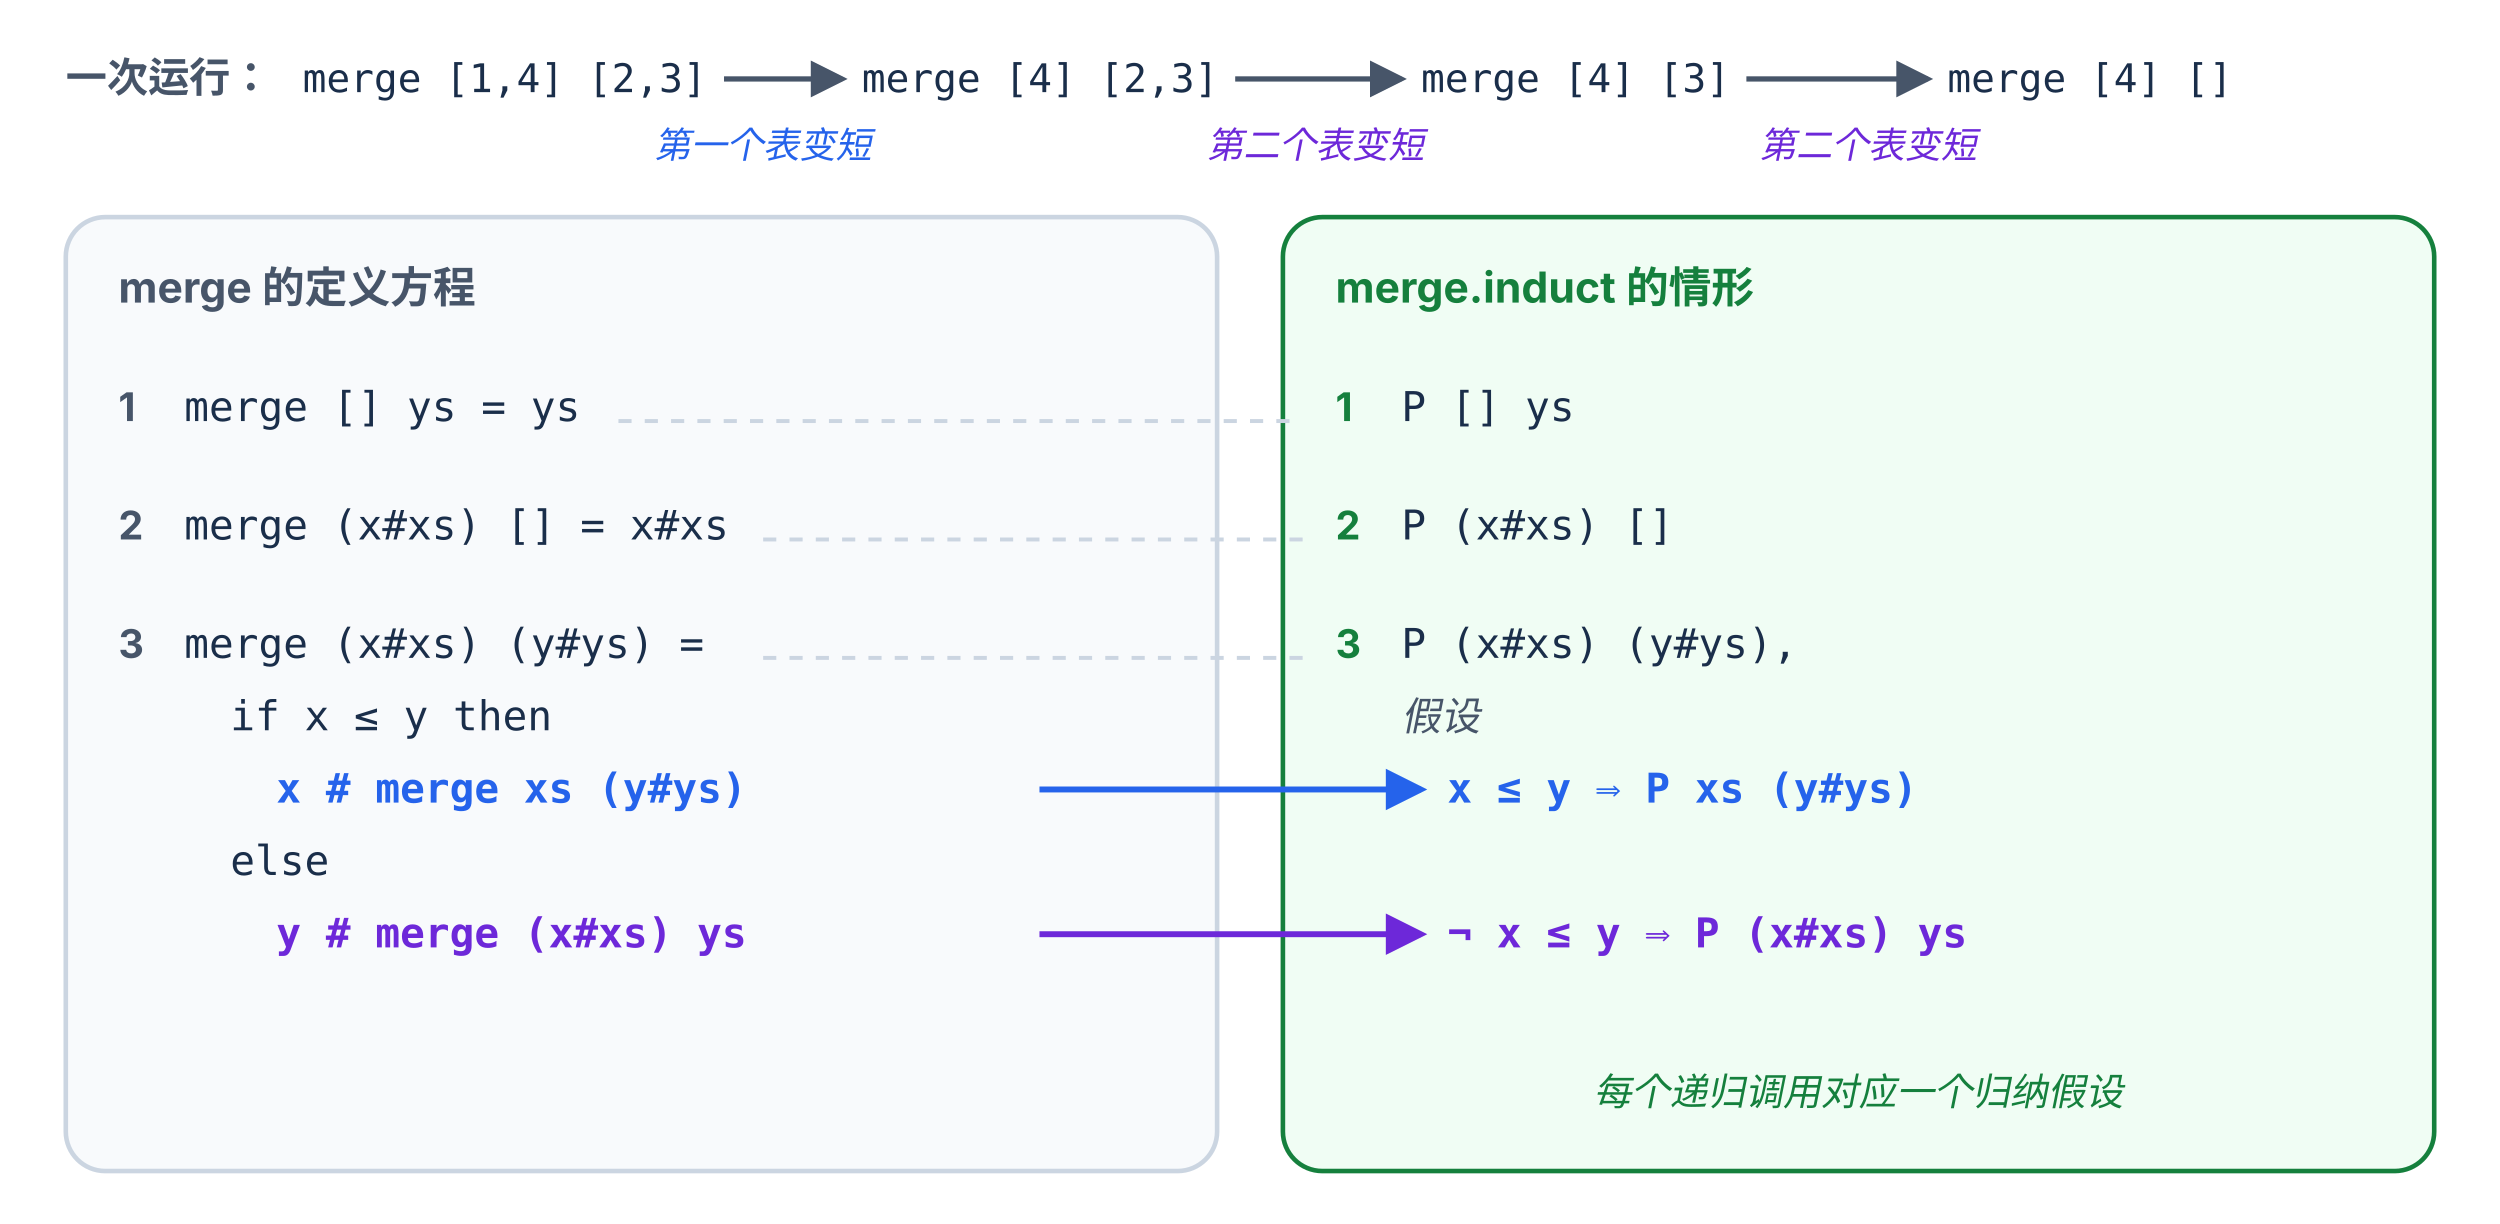
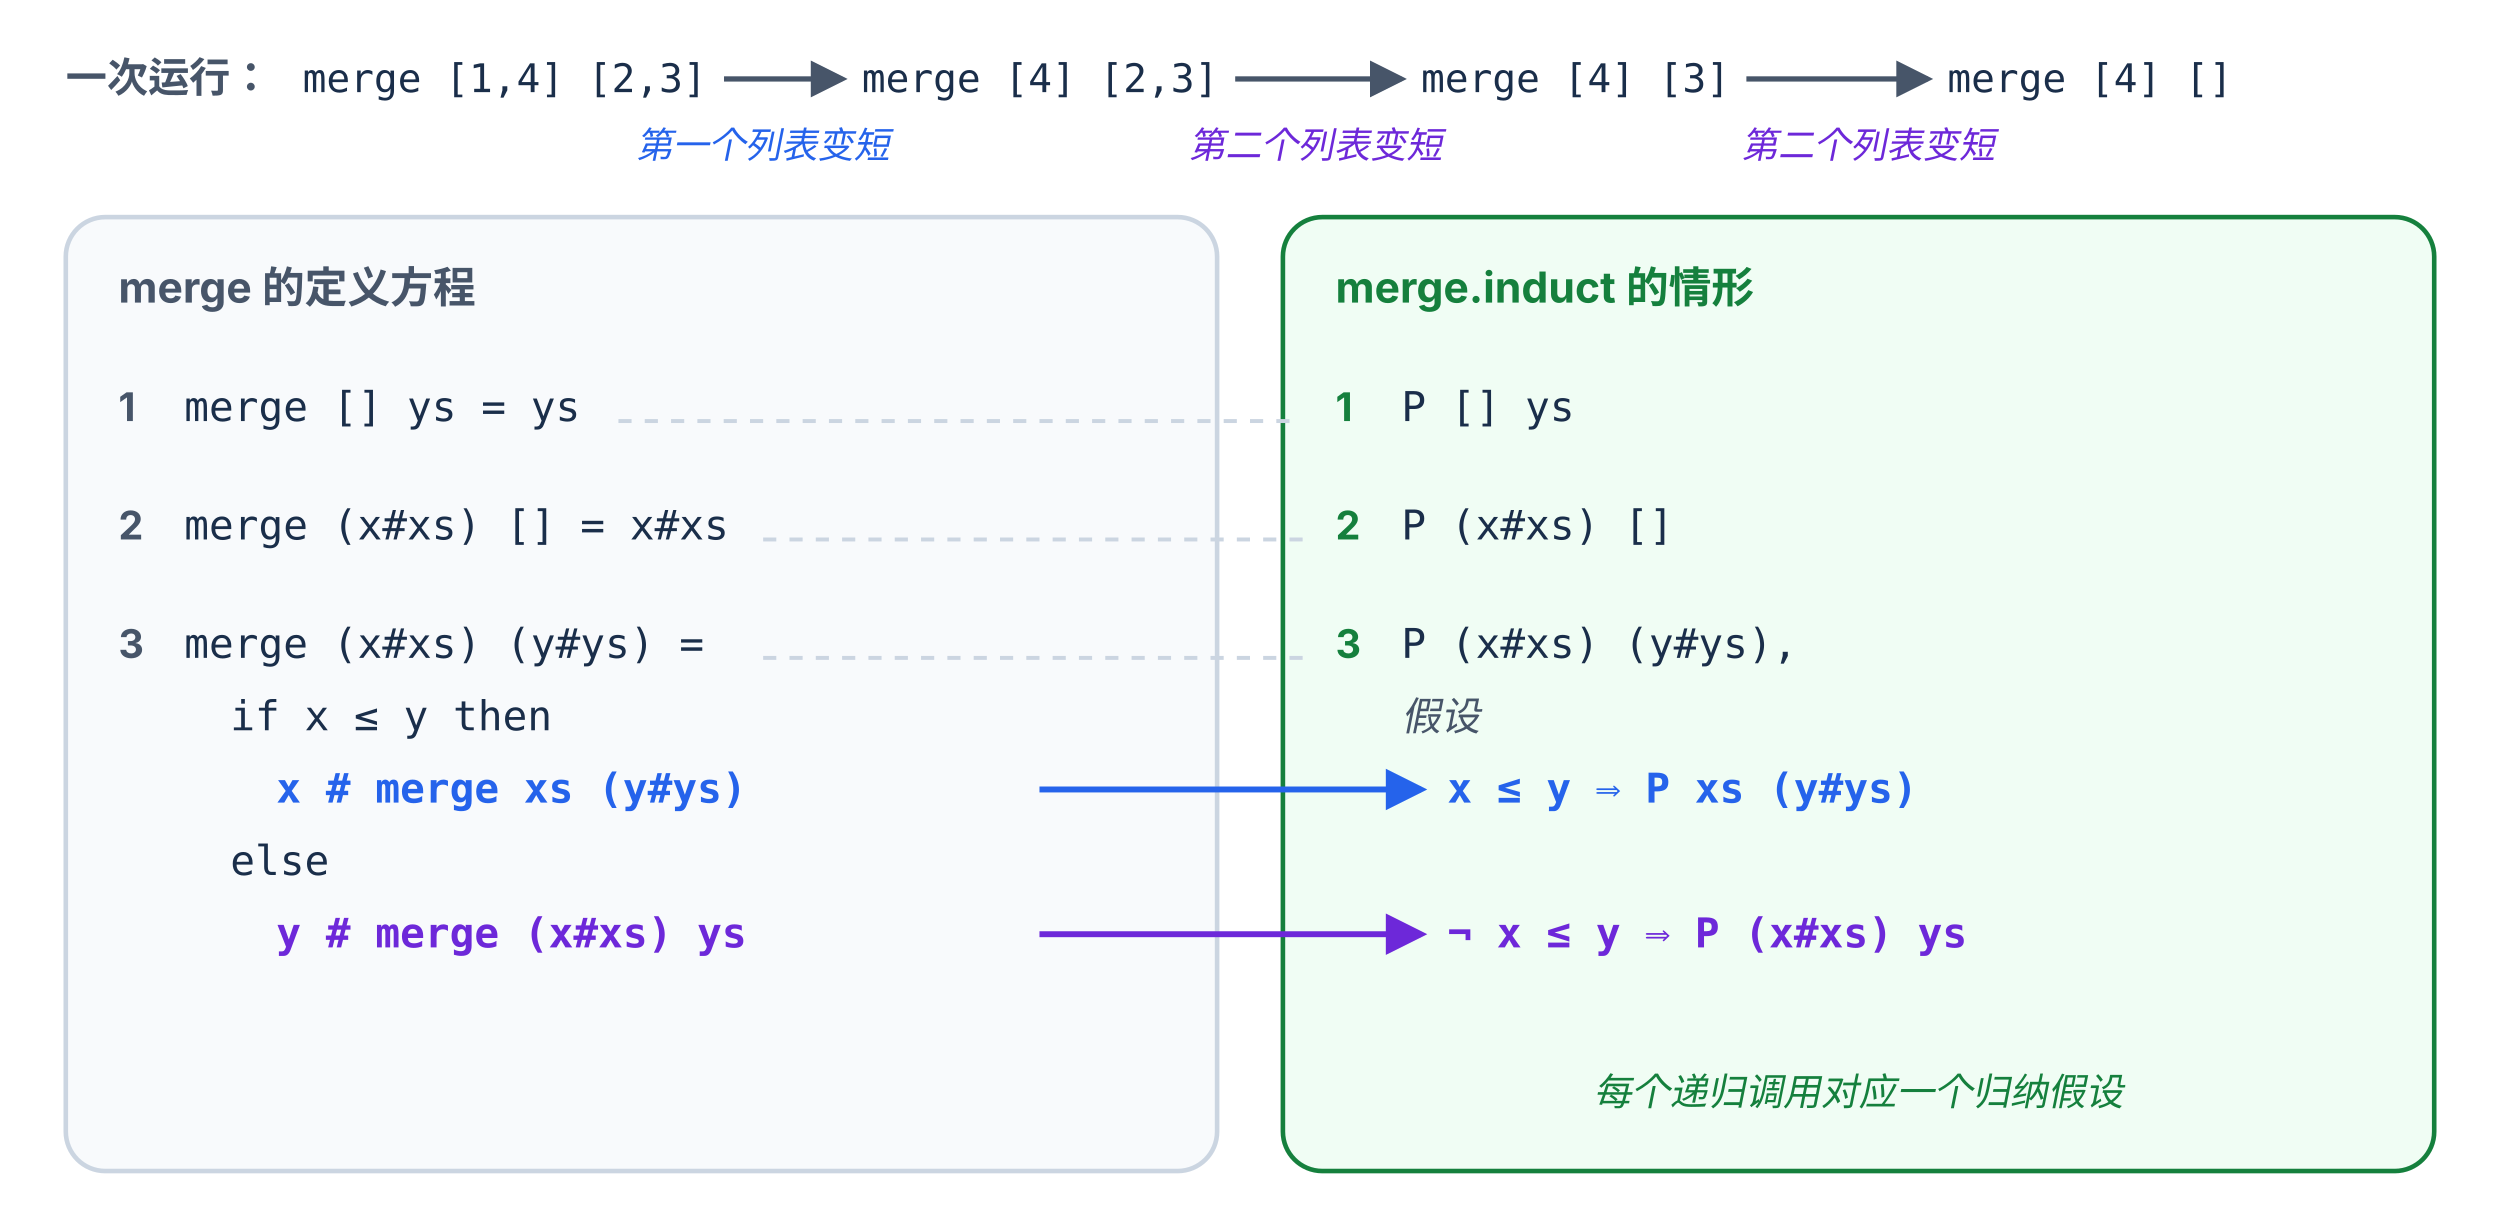
<svg xmlns="http://www.w3.org/2000/svg" viewBox="0 0 760 372" width="760" height="372" role="img">
  <defs>
    <marker id="ah-2563EB" viewBox="0 0 10 10" refX="8.5" refY="5" markerWidth="7" markerHeight="7" orient="auto-start-reverse">
      <path d="M0 0 10 5 0 10z" fill="#2563EB" />
    </marker>
    <marker id="ah-475569" viewBox="0 0 10 10" refX="8.5" refY="5" markerWidth="7" markerHeight="7" orient="auto-start-reverse">
      <path d="M0 0 10 5 0 10z" fill="#475569" />
    </marker>
    <marker id="ah-6D28D9" viewBox="0 0 10 10" refX="8.5" refY="5" markerWidth="7" markerHeight="7" orient="auto-start-reverse">
      <path d="M0 0 10 5 0 10z" fill="#6D28D9" />
    </marker>
  </defs>
  <text x="20" y="28" font-family="'DM Sans', system-ui, -apple-system, 'Segoe UI', 'PingFang SC', 'Hiragino Sans GB', 'Microsoft YaHei', 'Noto Sans SC', sans-serif" font-size="12.5" font-weight="700" fill="#475569" text-anchor="start">一次运行：</text>
  <text x="92" y="28" font-family="'Isabelle DejaVu Sans Mono', 'DejaVu Sans Mono', Consolas, Menlo, 'PingFang SC', 'Microsoft YaHei', monospace" font-size="12" font-weight="400" fill="#1A2E4A" text-anchor="start">merge [1,4] [2,3]</text>
  <text x="262" y="28" font-family="'Isabelle DejaVu Sans Mono', 'DejaVu Sans Mono', Consolas, Menlo, 'PingFang SC', 'Microsoft YaHei', monospace" font-size="12" font-weight="400" fill="#1A2E4A" text-anchor="start">merge [4] [2,3]</text>
  <text x="432" y="28" font-family="'Isabelle DejaVu Sans Mono', 'DejaVu Sans Mono', Consolas, Menlo, 'PingFang SC', 'Microsoft YaHei', monospace" font-size="12" font-weight="400" fill="#1A2E4A" text-anchor="start">merge [4] [3]</text>
  <text x="592" y="28" font-family="'Isabelle DejaVu Sans Mono', 'DejaVu Sans Mono', Consolas, Menlo, 'PingFang SC', 'Microsoft YaHei', monospace" font-size="12" font-weight="400" fill="#1A2E4A" text-anchor="start">merge [4] []</text>
  <line x1="220.1" y1="24" x2="256" y2="24" stroke="#475569" stroke-width="1.6" marker-end="url(#ah-475569)" />
  <line x1="375.5" y1="24" x2="426" y2="24" stroke="#475569" stroke-width="1.6" marker-end="url(#ah-475569)" />
  <line x1="530.9" y1="24" x2="586" y2="24" stroke="#475569" stroke-width="1.6" marker-end="url(#ah-475569)" />
-   <text x="232" y="48" font-family="'DM Sans', system-ui, -apple-system, 'Segoe UI', 'PingFang SC', 'Hiragino Sans GB', 'Microsoft YaHei', 'Noto Sans SC', sans-serif" font-size="11" font-weight="400" fill="#2563EB" text-anchor="middle" font-style="italic">第一个表变短</text>
-   <text x="400" y="48" font-family="'DM Sans', system-ui, -apple-system, 'Segoe UI', 'PingFang SC', 'Hiragino Sans GB', 'Microsoft YaHei', 'Noto Sans SC', sans-serif" font-size="11" font-weight="400" fill="#6D28D9" text-anchor="middle" font-style="italic">第二个表变短</text>
-   <text x="568" y="48" font-family="'DM Sans', system-ui, -apple-system, 'Segoe UI', 'PingFang SC', 'Hiragino Sans GB', 'Microsoft YaHei', 'Noto Sans SC', sans-serif" font-size="11" font-weight="400" fill="#6D28D9" text-anchor="middle" font-style="italic">第二个表变短</text>
+   <text x="232" y="48" font-family="'DM Sans', system-ui, -apple-system, 'Segoe UI', 'PingFang SC', 'Hiragino Sans GB', 'Microsoft YaHei', 'Noto Sans SC', sans-serif" font-size="11" font-weight="400" fill="#2563EB" text-anchor="middle" font-style="italic">第一个列表变短</text>
+   <text x="400" y="48" font-family="'DM Sans', system-ui, -apple-system, 'Segoe UI', 'PingFang SC', 'Hiragino Sans GB', 'Microsoft YaHei', 'Noto Sans SC', sans-serif" font-size="11" font-weight="400" fill="#6D28D9" text-anchor="middle" font-style="italic">第二个列表变短</text>
+   <text x="568" y="48" font-family="'DM Sans', system-ui, -apple-system, 'Segoe UI', 'PingFang SC', 'Hiragino Sans GB', 'Microsoft YaHei', 'Noto Sans SC', sans-serif" font-size="11" font-weight="400" fill="#6D28D9" text-anchor="middle" font-style="italic">第二个列表变短</text>
  <rect x="20" y="66" width="350" height="290" rx="12" fill="#F8FAFC" stroke="#CBD5E1" stroke-width="1.4" />
  <rect x="390" y="66" width="350" height="290" rx="12" fill="#F0FDF4" stroke="#15803D" stroke-width="1.4" />
  <text x="36" y="92" font-family="'DM Sans', system-ui, -apple-system, 'Segoe UI', 'PingFang SC', 'Hiragino Sans GB', 'Microsoft YaHei', 'Noto Sans SC', sans-serif" font-size="13" font-weight="700" fill="#475569" text-anchor="start">merge 的定义方程</text>
  <text x="406" y="92" font-family="'DM Sans', system-ui, -apple-system, 'Segoe UI', 'PingFang SC', 'Hiragino Sans GB', 'Microsoft YaHei', 'Noto Sans SC', sans-serif" font-size="13" font-weight="700" fill="#15803D" text-anchor="start">merge.induct 的情形</text>
  <text x="36" y="128" font-family="'DM Sans', system-ui, -apple-system, 'Segoe UI', 'PingFang SC', 'Hiragino Sans GB', 'Microsoft YaHei', 'Noto Sans SC', sans-serif" font-size="12" font-weight="700" fill="#475569" text-anchor="start">1</text>
  <text x="56" y="128" font-family="'Isabelle DejaVu Sans Mono', 'DejaVu Sans Mono', Consolas, Menlo, 'PingFang SC', 'Microsoft YaHei', monospace" font-size="12.5" font-weight="400" fill="#1A2E4A" text-anchor="start">merge [] ys = ys</text>
  <text x="36" y="164" font-family="'DM Sans', system-ui, -apple-system, 'Segoe UI', 'PingFang SC', 'Hiragino Sans GB', 'Microsoft YaHei', 'Noto Sans SC', sans-serif" font-size="12" font-weight="700" fill="#475569" text-anchor="start">2</text>
  <text x="56" y="164" font-family="'Isabelle DejaVu Sans Mono', 'DejaVu Sans Mono', Consolas, Menlo, 'PingFang SC', 'Microsoft YaHei', monospace" font-size="12.5" font-weight="400" fill="#1A2E4A" text-anchor="start">merge (x#xs) [] = x#xs</text>
  <text x="36" y="200" font-family="'DM Sans', system-ui, -apple-system, 'Segoe UI', 'PingFang SC', 'Hiragino Sans GB', 'Microsoft YaHei', 'Noto Sans SC', sans-serif" font-size="12" font-weight="700" fill="#475569" text-anchor="start">3</text>
  <text x="56" y="200" font-family="'Isabelle DejaVu Sans Mono', 'DejaVu Sans Mono', Consolas, Menlo, 'PingFang SC', 'Microsoft YaHei', monospace" font-size="12.5" font-weight="400" fill="#1A2E4A" text-anchor="start">merge (x#xs) (y#ys) =</text>
  <text x="70" y="222" font-family="'Isabelle DejaVu Sans Mono', 'DejaVu Sans Mono', Consolas, Menlo, 'PingFang SC', 'Microsoft YaHei', monospace" font-size="12.5" font-weight="400" fill="#1A2E4A" text-anchor="start">if x ≤ y then</text>
  <text x="84" y="244" font-family="'Isabelle DejaVu Sans Mono', 'DejaVu Sans Mono', Consolas, Menlo, 'PingFang SC', 'Microsoft YaHei', monospace" font-size="12.5" font-weight="600" fill="#2563EB" text-anchor="start">x # merge xs (y#ys)</text>
  <text x="70" y="266" font-family="'Isabelle DejaVu Sans Mono', 'DejaVu Sans Mono', Consolas, Menlo, 'PingFang SC', 'Microsoft YaHei', monospace" font-size="12.5" font-weight="400" fill="#1A2E4A" text-anchor="start">else</text>
  <text x="84" y="288" font-family="'Isabelle DejaVu Sans Mono', 'DejaVu Sans Mono', Consolas, Menlo, 'PingFang SC', 'Microsoft YaHei', monospace" font-size="12.5" font-weight="600" fill="#6D28D9" text-anchor="start">y # merge (x#xs) ys</text>
  <text x="406" y="128" font-family="'DM Sans', system-ui, -apple-system, 'Segoe UI', 'PingFang SC', 'Hiragino Sans GB', 'Microsoft YaHei', 'Noto Sans SC', sans-serif" font-size="12" font-weight="700" fill="#15803D" text-anchor="start">1</text>
  <text x="426" y="128" font-family="'Isabelle DejaVu Sans Mono', 'DejaVu Sans Mono', Consolas, Menlo, 'PingFang SC', 'Microsoft YaHei', monospace" font-size="12.5" font-weight="400" fill="#1A2E4A" text-anchor="start">P [] ys</text>
  <text x="406" y="164" font-family="'DM Sans', system-ui, -apple-system, 'Segoe UI', 'PingFang SC', 'Hiragino Sans GB', 'Microsoft YaHei', 'Noto Sans SC', sans-serif" font-size="12" font-weight="700" fill="#15803D" text-anchor="start">2</text>
  <text x="426" y="164" font-family="'Isabelle DejaVu Sans Mono', 'DejaVu Sans Mono', Consolas, Menlo, 'PingFang SC', 'Microsoft YaHei', monospace" font-size="12.5" font-weight="400" fill="#1A2E4A" text-anchor="start">P (x#xs) []</text>
  <text x="406" y="200" font-family="'DM Sans', system-ui, -apple-system, 'Segoe UI', 'PingFang SC', 'Hiragino Sans GB', 'Microsoft YaHei', 'Noto Sans SC', sans-serif" font-size="12" font-weight="700" fill="#15803D" text-anchor="start">3</text>
  <text x="426" y="200" font-family="'Isabelle DejaVu Sans Mono', 'DejaVu Sans Mono', Consolas, Menlo, 'PingFang SC', 'Microsoft YaHei', monospace" font-size="12.5" font-weight="400" fill="#1A2E4A" text-anchor="start">P (x#xs) (y#ys),</text>
  <text x="426" y="222" font-family="'DM Sans', system-ui, -apple-system, 'Segoe UI', 'PingFang SC', 'Hiragino Sans GB', 'Microsoft YaHei', 'Noto Sans SC', sans-serif" font-size="12" font-weight="400" fill="#475569" text-anchor="start" font-style="italic">假设</text>
  <text x="440" y="244" font-family="'Isabelle DejaVu Sans Mono', 'DejaVu Sans Mono', Consolas, Menlo, 'PingFang SC', 'Microsoft YaHei', monospace" font-size="12.5" font-weight="600" fill="#2563EB" text-anchor="start">x ≤ y ⟹ P xs (y#ys)</text>
  <text x="440" y="288" font-family="'Isabelle DejaVu Sans Mono', 'DejaVu Sans Mono', Consolas, Menlo, 'PingFang SC', 'Microsoft YaHei', monospace" font-size="12.5" font-weight="600" fill="#6D28D9" text-anchor="start">¬ x ≤ y ⟹ P (x#xs) ys</text>
  <line x1="316" y1="240" x2="432" y2="240" stroke="#2563EB" stroke-width="1.8" marker-end="url(#ah-2563EB)" />
  <line x1="316" y1="284" x2="432" y2="284" stroke="#6D28D9" stroke-width="1.8" marker-end="url(#ah-6D28D9)" />
  <line x1="188" y1="128" x2="396" y2="128" stroke="#CBD5E1" stroke-width="1.2" stroke-dasharray="4 4" />
  <line x1="232" y1="164" x2="396" y2="164" stroke="#CBD5E1" stroke-width="1.2" stroke-dasharray="4 4" />
  <line x1="232" y1="200" x2="396" y2="200" stroke="#CBD5E1" stroke-width="1.2" stroke-dasharray="4 4" />
  <text x="565" y="336" font-family="'DM Sans', system-ui, -apple-system, 'Segoe UI', 'PingFang SC', 'Hiragino Sans GB', 'Microsoft YaHei', 'Noto Sans SC', sans-serif" font-size="11.5" font-weight="400" fill="#15803D" text-anchor="middle" font-style="italic">每个递归调用对应一个归纳假设</text>
</svg>
